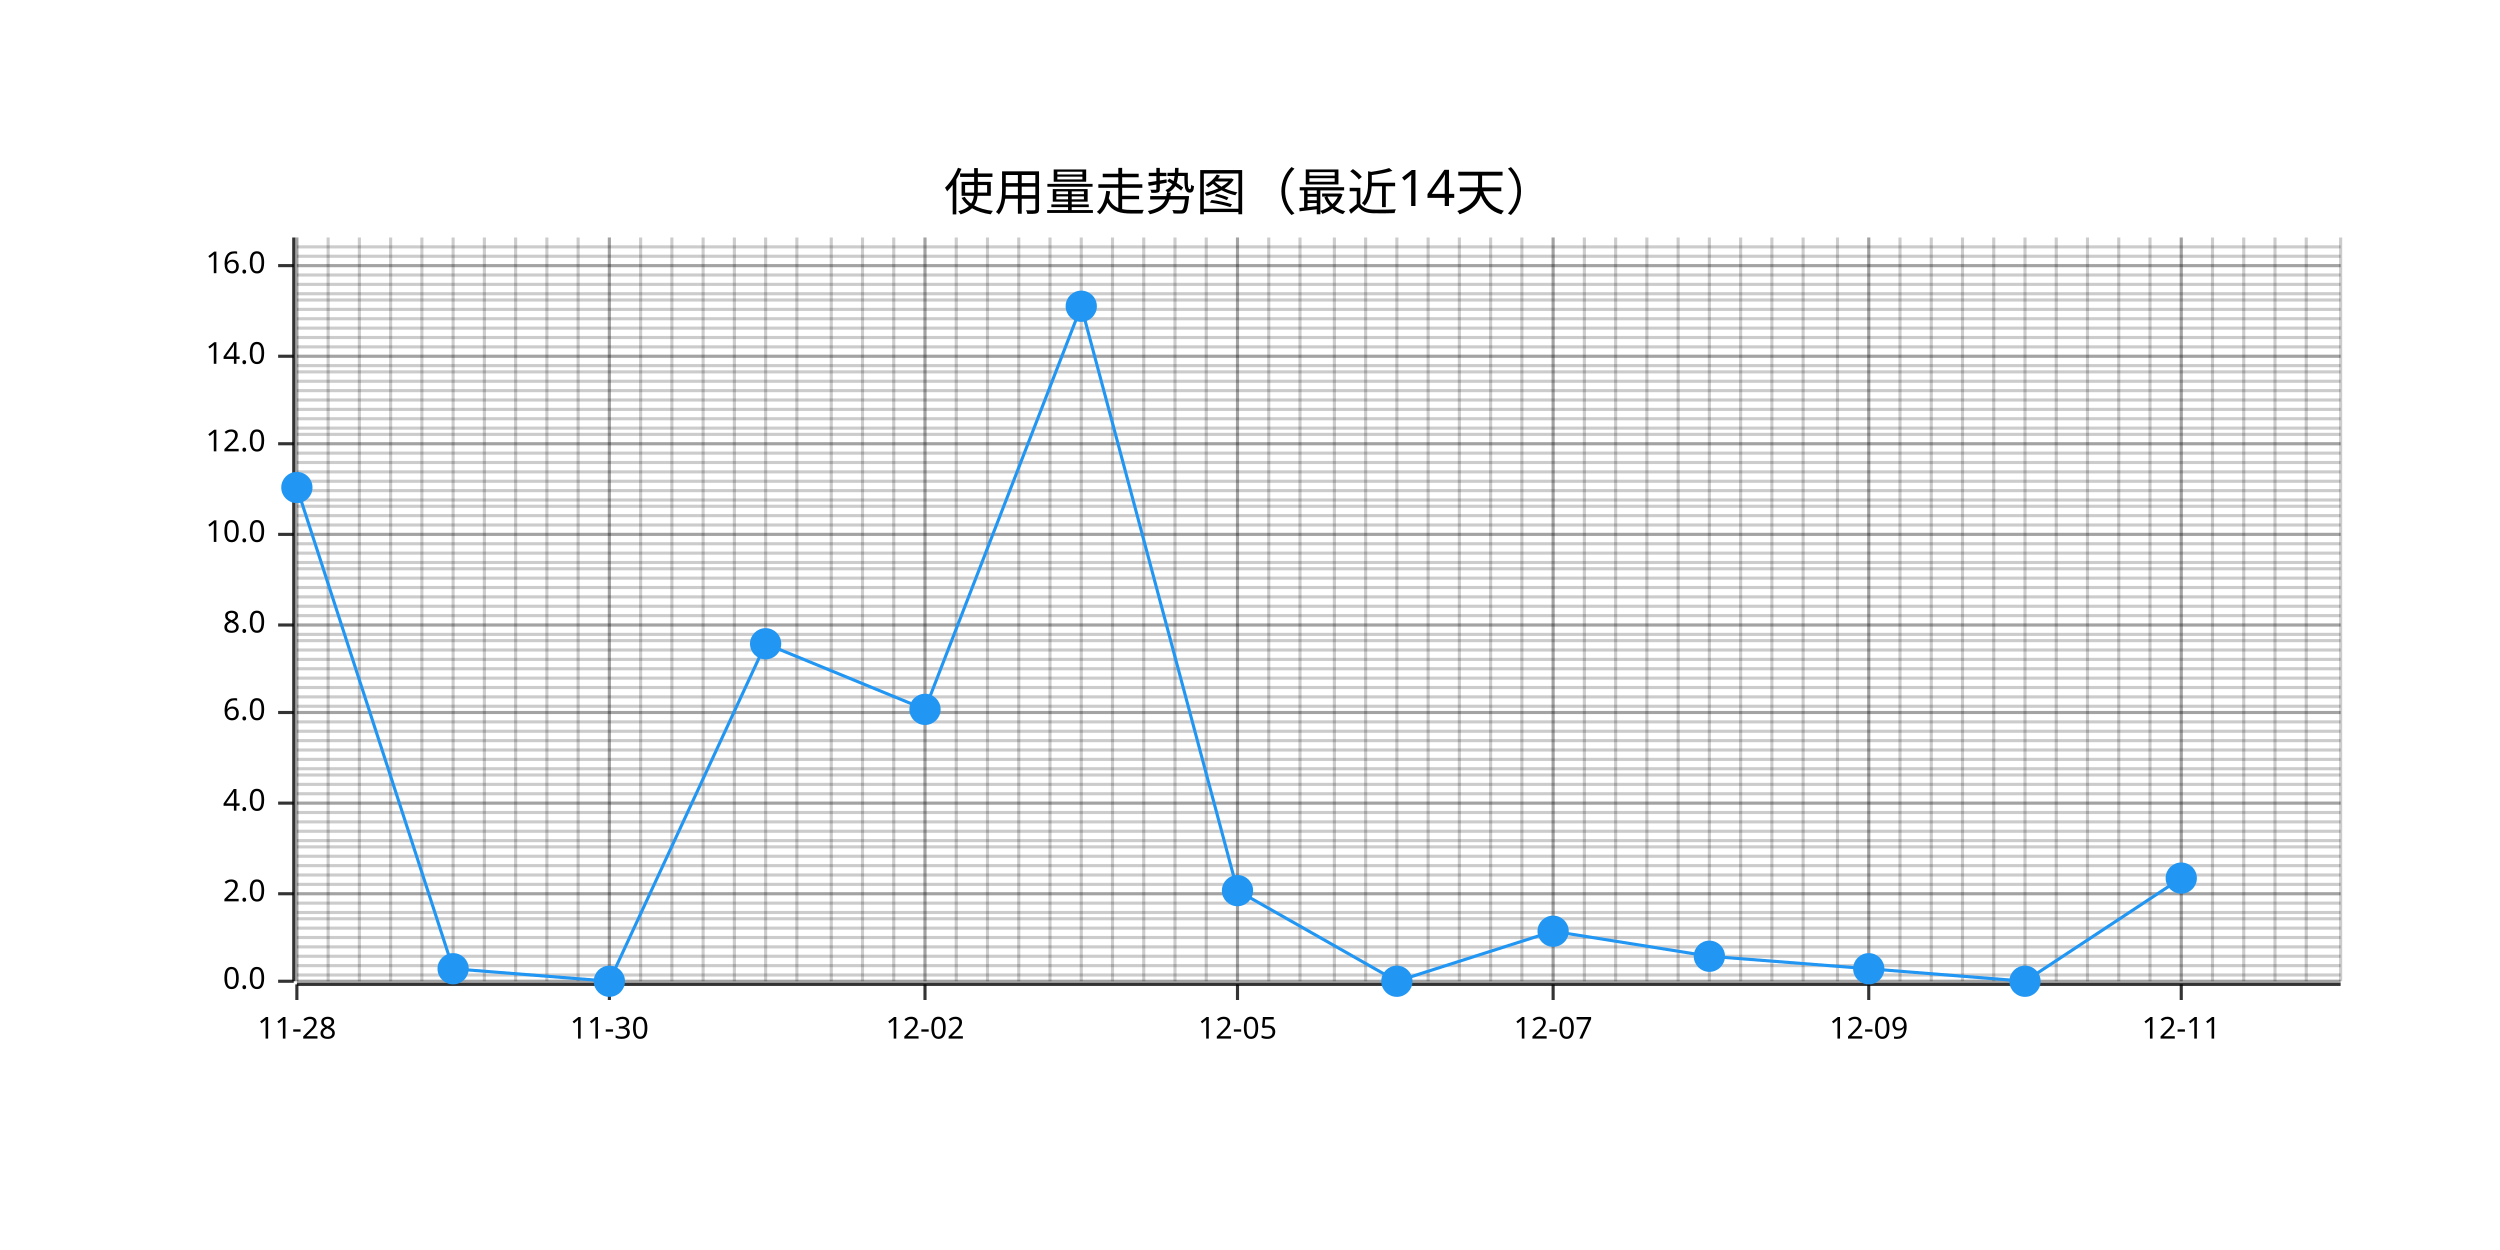
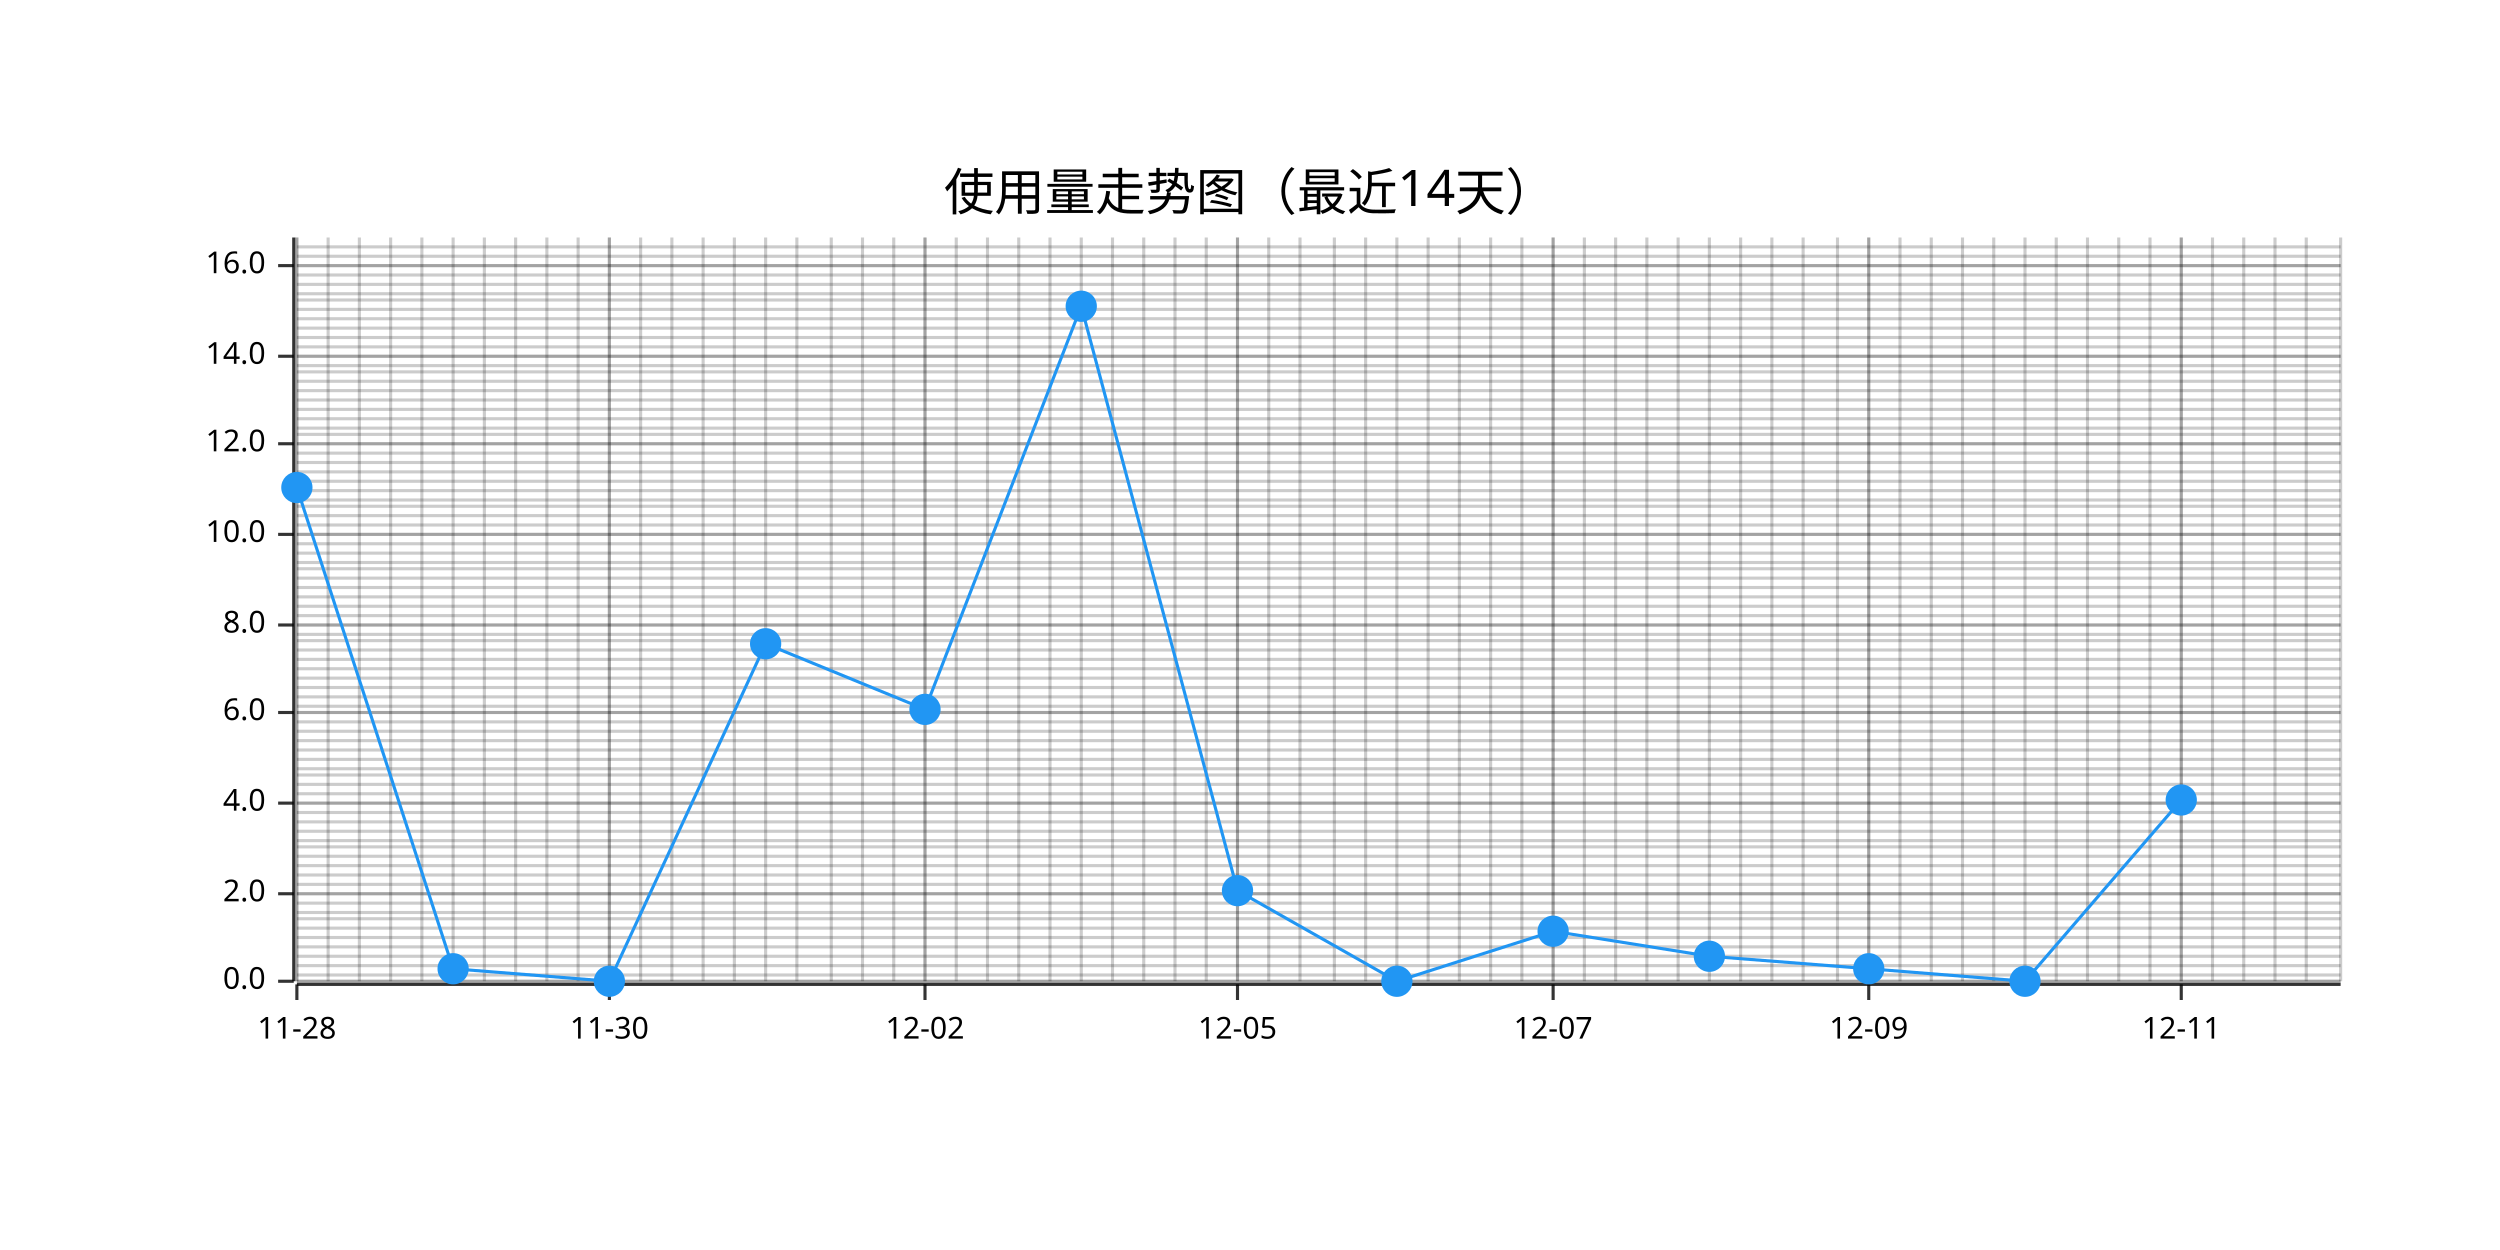
<svg xmlns="http://www.w3.org/2000/svg" width="800" height="400" viewBox="0 0 800 400">
  <rect x="0" y="0" width="800" height="400" opacity="1" fill="#FFFFFF" stroke="none" />
  <text x="400" y="55" dy="0.76em" text-anchor="middle" font-family="sans-serif" font-size="16.129" opacity="1" fill="#000000">
使用量走势图（最近14天）
</text>
  <line opacity="0.2" stroke="#000000" stroke-width="1" x1="95" y1="314" x2="95" y2="76" />
  <line opacity="0.2" stroke="#000000" stroke-width="1" x1="105" y1="314" x2="105" y2="76" />
  <line opacity="0.2" stroke="#000000" stroke-width="1" x1="115" y1="314" x2="115" y2="76" />
  <line opacity="0.2" stroke="#000000" stroke-width="1" x1="125" y1="314" x2="125" y2="76" />
  <line opacity="0.2" stroke="#000000" stroke-width="1" x1="135" y1="314" x2="135" y2="76" />
  <line opacity="0.2" stroke="#000000" stroke-width="1" x1="145" y1="314" x2="145" y2="76" />
  <line opacity="0.2" stroke="#000000" stroke-width="1" x1="155" y1="314" x2="155" y2="76" />
  <line opacity="0.2" stroke="#000000" stroke-width="1" x1="165" y1="314" x2="165" y2="76" />
  <line opacity="0.2" stroke="#000000" stroke-width="1" x1="175" y1="314" x2="175" y2="76" />
  <line opacity="0.2" stroke="#000000" stroke-width="1" x1="185" y1="314" x2="185" y2="76" />
  <line opacity="0.2" stroke="#000000" stroke-width="1" x1="195" y1="314" x2="195" y2="76" />
  <line opacity="0.2" stroke="#000000" stroke-width="1" x1="205" y1="314" x2="205" y2="76" />
  <line opacity="0.2" stroke="#000000" stroke-width="1" x1="215" y1="314" x2="215" y2="76" />
  <line opacity="0.2" stroke="#000000" stroke-width="1" x1="225" y1="314" x2="225" y2="76" />
  <line opacity="0.2" stroke="#000000" stroke-width="1" x1="235" y1="314" x2="235" y2="76" />
  <line opacity="0.2" stroke="#000000" stroke-width="1" x1="245" y1="314" x2="245" y2="76" />
  <line opacity="0.2" stroke="#000000" stroke-width="1" x1="255" y1="314" x2="255" y2="76" />
  <line opacity="0.2" stroke="#000000" stroke-width="1" x1="266" y1="314" x2="266" y2="76" />
  <line opacity="0.2" stroke="#000000" stroke-width="1" x1="276" y1="314" x2="276" y2="76" />
  <line opacity="0.2" stroke="#000000" stroke-width="1" x1="286" y1="314" x2="286" y2="76" />
  <line opacity="0.2" stroke="#000000" stroke-width="1" x1="296" y1="314" x2="296" y2="76" />
  <line opacity="0.2" stroke="#000000" stroke-width="1" x1="306" y1="314" x2="306" y2="76" />
  <line opacity="0.2" stroke="#000000" stroke-width="1" x1="316" y1="314" x2="316" y2="76" />
  <line opacity="0.2" stroke="#000000" stroke-width="1" x1="326" y1="314" x2="326" y2="76" />
  <line opacity="0.2" stroke="#000000" stroke-width="1" x1="336" y1="314" x2="336" y2="76" />
  <line opacity="0.2" stroke="#000000" stroke-width="1" x1="346" y1="314" x2="346" y2="76" />
  <line opacity="0.2" stroke="#000000" stroke-width="1" x1="356" y1="314" x2="356" y2="76" />
  <line opacity="0.2" stroke="#000000" stroke-width="1" x1="366" y1="314" x2="366" y2="76" />
  <line opacity="0.2" stroke="#000000" stroke-width="1" x1="376" y1="314" x2="376" y2="76" />
  <line opacity="0.2" stroke="#000000" stroke-width="1" x1="386" y1="314" x2="386" y2="76" />
  <line opacity="0.2" stroke="#000000" stroke-width="1" x1="396" y1="314" x2="396" y2="76" />
  <line opacity="0.2" stroke="#000000" stroke-width="1" x1="406" y1="314" x2="406" y2="76" />
  <line opacity="0.2" stroke="#000000" stroke-width="1" x1="416" y1="314" x2="416" y2="76" />
  <line opacity="0.2" stroke="#000000" stroke-width="1" x1="427" y1="314" x2="427" y2="76" />
  <line opacity="0.2" stroke="#000000" stroke-width="1" x1="437" y1="314" x2="437" y2="76" />
  <line opacity="0.2" stroke="#000000" stroke-width="1" x1="447" y1="314" x2="447" y2="76" />
  <line opacity="0.2" stroke="#000000" stroke-width="1" x1="457" y1="314" x2="457" y2="76" />
  <line opacity="0.2" stroke="#000000" stroke-width="1" x1="467" y1="314" x2="467" y2="76" />
  <line opacity="0.2" stroke="#000000" stroke-width="1" x1="477" y1="314" x2="477" y2="76" />
  <line opacity="0.2" stroke="#000000" stroke-width="1" x1="487" y1="314" x2="487" y2="76" />
  <line opacity="0.2" stroke="#000000" stroke-width="1" x1="497" y1="314" x2="497" y2="76" />
  <line opacity="0.2" stroke="#000000" stroke-width="1" x1="507" y1="314" x2="507" y2="76" />
  <line opacity="0.2" stroke="#000000" stroke-width="1" x1="517" y1="314" x2="517" y2="76" />
  <line opacity="0.2" stroke="#000000" stroke-width="1" x1="527" y1="314" x2="527" y2="76" />
  <line opacity="0.2" stroke="#000000" stroke-width="1" x1="537" y1="314" x2="537" y2="76" />
  <line opacity="0.2" stroke="#000000" stroke-width="1" x1="547" y1="314" x2="547" y2="76" />
  <line opacity="0.2" stroke="#000000" stroke-width="1" x1="557" y1="314" x2="557" y2="76" />
  <line opacity="0.2" stroke="#000000" stroke-width="1" x1="567" y1="314" x2="567" y2="76" />
  <line opacity="0.2" stroke="#000000" stroke-width="1" x1="577" y1="314" x2="577" y2="76" />
  <line opacity="0.2" stroke="#000000" stroke-width="1" x1="588" y1="314" x2="588" y2="76" />
  <line opacity="0.2" stroke="#000000" stroke-width="1" x1="598" y1="314" x2="598" y2="76" />
  <line opacity="0.2" stroke="#000000" stroke-width="1" x1="608" y1="314" x2="608" y2="76" />
  <line opacity="0.2" stroke="#000000" stroke-width="1" x1="618" y1="314" x2="618" y2="76" />
  <line opacity="0.2" stroke="#000000" stroke-width="1" x1="628" y1="314" x2="628" y2="76" />
  <line opacity="0.2" stroke="#000000" stroke-width="1" x1="638" y1="314" x2="638" y2="76" />
  <line opacity="0.2" stroke="#000000" stroke-width="1" x1="648" y1="314" x2="648" y2="76" />
  <line opacity="0.2" stroke="#000000" stroke-width="1" x1="658" y1="314" x2="658" y2="76" />
  <line opacity="0.2" stroke="#000000" stroke-width="1" x1="668" y1="314" x2="668" y2="76" />
  <line opacity="0.2" stroke="#000000" stroke-width="1" x1="678" y1="314" x2="678" y2="76" />
  <line opacity="0.2" stroke="#000000" stroke-width="1" x1="688" y1="314" x2="688" y2="76" />
  <line opacity="0.2" stroke="#000000" stroke-width="1" x1="698" y1="314" x2="698" y2="76" />
  <line opacity="0.2" stroke="#000000" stroke-width="1" x1="708" y1="314" x2="708" y2="76" />
  <line opacity="0.2" stroke="#000000" stroke-width="1" x1="718" y1="314" x2="718" y2="76" />
  <line opacity="0.2" stroke="#000000" stroke-width="1" x1="728" y1="314" x2="728" y2="76" />
  <line opacity="0.2" stroke="#000000" stroke-width="1" x1="738" y1="314" x2="738" y2="76" />
  <line opacity="0.2" stroke="#000000" stroke-width="1" x1="749" y1="314" x2="749" y2="76" />
  <line opacity="0.2" stroke="#000000" stroke-width="1" x1="95" y1="314" x2="749" y2="314" />
  <line opacity="0.2" stroke="#000000" stroke-width="1" x1="95" y1="312" x2="749" y2="312" />
  <line opacity="0.2" stroke="#000000" stroke-width="1" x1="95" y1="309" x2="749" y2="309" />
  <line opacity="0.2" stroke="#000000" stroke-width="1" x1="95" y1="306" x2="749" y2="306" />
  <line opacity="0.2" stroke="#000000" stroke-width="1" x1="95" y1="303" x2="749" y2="303" />
  <line opacity="0.2" stroke="#000000" stroke-width="1" x1="95" y1="300" x2="749" y2="300" />
  <line opacity="0.2" stroke="#000000" stroke-width="1" x1="95" y1="297" x2="749" y2="297" />
  <line opacity="0.2" stroke="#000000" stroke-width="1" x1="95" y1="294" x2="749" y2="294" />
  <line opacity="0.2" stroke="#000000" stroke-width="1" x1="95" y1="292" x2="749" y2="292" />
  <line opacity="0.2" stroke="#000000" stroke-width="1" x1="95" y1="289" x2="749" y2="289" />
  <line opacity="0.2" stroke="#000000" stroke-width="1" x1="95" y1="286" x2="749" y2="286" />
  <line opacity="0.2" stroke="#000000" stroke-width="1" x1="95" y1="283" x2="749" y2="283" />
  <line opacity="0.2" stroke="#000000" stroke-width="1" x1="95" y1="280" x2="749" y2="280" />
  <line opacity="0.2" stroke="#000000" stroke-width="1" x1="95" y1="277" x2="749" y2="277" />
  <line opacity="0.2" stroke="#000000" stroke-width="1" x1="95" y1="274" x2="749" y2="274" />
  <line opacity="0.2" stroke="#000000" stroke-width="1" x1="95" y1="271" x2="749" y2="271" />
  <line opacity="0.2" stroke="#000000" stroke-width="1" x1="95" y1="269" x2="749" y2="269" />
  <line opacity="0.2" stroke="#000000" stroke-width="1" x1="95" y1="266" x2="749" y2="266" />
  <line opacity="0.2" stroke="#000000" stroke-width="1" x1="95" y1="263" x2="749" y2="263" />
  <line opacity="0.2" stroke="#000000" stroke-width="1" x1="95" y1="260" x2="749" y2="260" />
  <line opacity="0.2" stroke="#000000" stroke-width="1" x1="95" y1="257" x2="749" y2="257" />
  <line opacity="0.2" stroke="#000000" stroke-width="1" x1="95" y1="254" x2="749" y2="254" />
  <line opacity="0.2" stroke="#000000" stroke-width="1" x1="95" y1="251" x2="749" y2="251" />
  <line opacity="0.2" stroke="#000000" stroke-width="1" x1="95" y1="248" x2="749" y2="248" />
  <line opacity="0.2" stroke="#000000" stroke-width="1" x1="95" y1="246" x2="749" y2="246" />
  <line opacity="0.2" stroke="#000000" stroke-width="1" x1="95" y1="243" x2="749" y2="243" />
  <line opacity="0.2" stroke="#000000" stroke-width="1" x1="95" y1="240" x2="749" y2="240" />
  <line opacity="0.2" stroke="#000000" stroke-width="1" x1="95" y1="237" x2="749" y2="237" />
  <line opacity="0.2" stroke="#000000" stroke-width="1" x1="95" y1="234" x2="749" y2="234" />
  <line opacity="0.2" stroke="#000000" stroke-width="1" x1="95" y1="231" x2="749" y2="231" />
  <line opacity="0.2" stroke="#000000" stroke-width="1" x1="95" y1="228" x2="749" y2="228" />
  <line opacity="0.2" stroke="#000000" stroke-width="1" x1="95" y1="226" x2="749" y2="226" />
  <line opacity="0.2" stroke="#000000" stroke-width="1" x1="95" y1="223" x2="749" y2="223" />
  <line opacity="0.2" stroke="#000000" stroke-width="1" x1="95" y1="220" x2="749" y2="220" />
  <line opacity="0.2" stroke="#000000" stroke-width="1" x1="95" y1="217" x2="749" y2="217" />
  <line opacity="0.2" stroke="#000000" stroke-width="1" x1="95" y1="214" x2="749" y2="214" />
  <line opacity="0.2" stroke="#000000" stroke-width="1" x1="95" y1="211" x2="749" y2="211" />
  <line opacity="0.2" stroke="#000000" stroke-width="1" x1="95" y1="208" x2="749" y2="208" />
  <line opacity="0.2" stroke="#000000" stroke-width="1" x1="95" y1="205" x2="749" y2="205" />
  <line opacity="0.2" stroke="#000000" stroke-width="1" x1="95" y1="203" x2="749" y2="203" />
  <line opacity="0.2" stroke="#000000" stroke-width="1" x1="95" y1="200" x2="749" y2="200" />
  <line opacity="0.2" stroke="#000000" stroke-width="1" x1="95" y1="197" x2="749" y2="197" />
  <line opacity="0.2" stroke="#000000" stroke-width="1" x1="95" y1="194" x2="749" y2="194" />
  <line opacity="0.2" stroke="#000000" stroke-width="1" x1="95" y1="191" x2="749" y2="191" />
  <line opacity="0.2" stroke="#000000" stroke-width="1" x1="95" y1="188" x2="749" y2="188" />
  <line opacity="0.2" stroke="#000000" stroke-width="1" x1="95" y1="185" x2="749" y2="185" />
  <line opacity="0.2" stroke="#000000" stroke-width="1" x1="95" y1="182" x2="749" y2="182" />
  <line opacity="0.2" stroke="#000000" stroke-width="1" x1="95" y1="180" x2="749" y2="180" />
  <line opacity="0.2" stroke="#000000" stroke-width="1" x1="95" y1="177" x2="749" y2="177" />
  <line opacity="0.2" stroke="#000000" stroke-width="1" x1="95" y1="174" x2="749" y2="174" />
  <line opacity="0.2" stroke="#000000" stroke-width="1" x1="95" y1="171" x2="749" y2="171" />
  <line opacity="0.2" stroke="#000000" stroke-width="1" x1="95" y1="168" x2="749" y2="168" />
  <line opacity="0.2" stroke="#000000" stroke-width="1" x1="95" y1="165" x2="749" y2="165" />
  <line opacity="0.2" stroke="#000000" stroke-width="1" x1="95" y1="162" x2="749" y2="162" />
  <line opacity="0.2" stroke="#000000" stroke-width="1" x1="95" y1="160" x2="749" y2="160" />
  <line opacity="0.2" stroke="#000000" stroke-width="1" x1="95" y1="157" x2="749" y2="157" />
  <line opacity="0.2" stroke="#000000" stroke-width="1" x1="95" y1="154" x2="749" y2="154" />
  <line opacity="0.2" stroke="#000000" stroke-width="1" x1="95" y1="151" x2="749" y2="151" />
  <line opacity="0.2" stroke="#000000" stroke-width="1" x1="95" y1="148" x2="749" y2="148" />
  <line opacity="0.2" stroke="#000000" stroke-width="1" x1="95" y1="145" x2="749" y2="145" />
  <line opacity="0.2" stroke="#000000" stroke-width="1" x1="95" y1="142" x2="749" y2="142" />
  <line opacity="0.2" stroke="#000000" stroke-width="1" x1="95" y1="139" x2="749" y2="139" />
  <line opacity="0.2" stroke="#000000" stroke-width="1" x1="95" y1="137" x2="749" y2="137" />
  <line opacity="0.2" stroke="#000000" stroke-width="1" x1="95" y1="134" x2="749" y2="134" />
  <line opacity="0.2" stroke="#000000" stroke-width="1" x1="95" y1="131" x2="749" y2="131" />
  <line opacity="0.2" stroke="#000000" stroke-width="1" x1="95" y1="128" x2="749" y2="128" />
  <line opacity="0.2" stroke="#000000" stroke-width="1" x1="95" y1="125" x2="749" y2="125" />
  <line opacity="0.2" stroke="#000000" stroke-width="1" x1="95" y1="122" x2="749" y2="122" />
  <line opacity="0.2" stroke="#000000" stroke-width="1" x1="95" y1="119" x2="749" y2="119" />
  <line opacity="0.2" stroke="#000000" stroke-width="1" x1="95" y1="117" x2="749" y2="117" />
  <line opacity="0.2" stroke="#000000" stroke-width="1" x1="95" y1="114" x2="749" y2="114" />
  <line opacity="0.2" stroke="#000000" stroke-width="1" x1="95" y1="111" x2="749" y2="111" />
  <line opacity="0.2" stroke="#000000" stroke-width="1" x1="95" y1="108" x2="749" y2="108" />
  <line opacity="0.2" stroke="#000000" stroke-width="1" x1="95" y1="105" x2="749" y2="105" />
  <line opacity="0.2" stroke="#000000" stroke-width="1" x1="95" y1="102" x2="749" y2="102" />
  <line opacity="0.2" stroke="#000000" stroke-width="1" x1="95" y1="99" x2="749" y2="99" />
  <line opacity="0.2" stroke="#000000" stroke-width="1" x1="95" y1="96" x2="749" y2="96" />
  <line opacity="0.2" stroke="#000000" stroke-width="1" x1="95" y1="94" x2="749" y2="94" />
  <line opacity="0.2" stroke="#000000" stroke-width="1" x1="95" y1="91" x2="749" y2="91" />
  <line opacity="0.2" stroke="#000000" stroke-width="1" x1="95" y1="88" x2="749" y2="88" />
  <line opacity="0.2" stroke="#000000" stroke-width="1" x1="95" y1="85" x2="749" y2="85" />
  <line opacity="0.2" stroke="#000000" stroke-width="1" x1="95" y1="82" x2="749" y2="82" />
  <line opacity="0.2" stroke="#000000" stroke-width="1" x1="95" y1="79" x2="749" y2="79" />
  <line opacity="0.2" stroke="#000000" stroke-width="1" x1="95" y1="314" x2="95" y2="76" />
  <line opacity="0.2" stroke="#000000" stroke-width="1" x1="195" y1="314" x2="195" y2="76" />
  <line opacity="0.2" stroke="#000000" stroke-width="1" x1="296" y1="314" x2="296" y2="76" />
  <line opacity="0.2" stroke="#000000" stroke-width="1" x1="396" y1="314" x2="396" y2="76" />
  <line opacity="0.2" stroke="#000000" stroke-width="1" x1="497" y1="314" x2="497" y2="76" />
  <line opacity="0.2" stroke="#000000" stroke-width="1" x1="598" y1="314" x2="598" y2="76" />
  <line opacity="0.2" stroke="#000000" stroke-width="1" x1="698" y1="314" x2="698" y2="76" />
  <line opacity="0.2" stroke="#000000" stroke-width="1" x1="95" y1="314" x2="749" y2="314" />
  <line opacity="0.2" stroke="#000000" stroke-width="1" x1="95" y1="286" x2="749" y2="286" />
  <line opacity="0.2" stroke="#000000" stroke-width="1" x1="95" y1="257" x2="749" y2="257" />
  <line opacity="0.2" stroke="#000000" stroke-width="1" x1="95" y1="228" x2="749" y2="228" />
  <line opacity="0.2" stroke="#000000" stroke-width="1" x1="95" y1="200" x2="749" y2="200" />
  <line opacity="0.2" stroke="#000000" stroke-width="1" x1="95" y1="171" x2="749" y2="171" />
  <line opacity="0.2" stroke="#000000" stroke-width="1" x1="95" y1="142" x2="749" y2="142" />
  <line opacity="0.2" stroke="#000000" stroke-width="1" x1="95" y1="114" x2="749" y2="114" />
  <line opacity="0.2" stroke="#000000" stroke-width="1" x1="95" y1="85" x2="749" y2="85" />
  <polyline fill="none" opacity="0.8" stroke="#000000" stroke-width="1" points="94,76 94,314 " />
  <text x="85" y="314" dy="0.5ex" text-anchor="end" font-family="sans-serif" font-size="9.677" opacity="1" fill="#000000">
0.0
</text>
  <polyline fill="none" opacity="0.8" stroke="#000000" stroke-width="1" points="89,314 94,314 " />
  <text x="85" y="286" dy="0.5ex" text-anchor="end" font-family="sans-serif" font-size="9.677" opacity="1" fill="#000000">
2.0
</text>
  <polyline fill="none" opacity="0.8" stroke="#000000" stroke-width="1" points="89,286 94,286 " />
  <text x="85" y="257" dy="0.5ex" text-anchor="end" font-family="sans-serif" font-size="9.677" opacity="1" fill="#000000">
4.0
</text>
  <polyline fill="none" opacity="0.8" stroke="#000000" stroke-width="1" points="89,257 94,257 " />
  <text x="85" y="228" dy="0.5ex" text-anchor="end" font-family="sans-serif" font-size="9.677" opacity="1" fill="#000000">
6.0
</text>
  <polyline fill="none" opacity="0.8" stroke="#000000" stroke-width="1" points="89,228 94,228 " />
  <text x="85" y="200" dy="0.5ex" text-anchor="end" font-family="sans-serif" font-size="9.677" opacity="1" fill="#000000">
8.0
</text>
  <polyline fill="none" opacity="0.8" stroke="#000000" stroke-width="1" points="89,200 94,200 " />
  <text x="85" y="171" dy="0.5ex" text-anchor="end" font-family="sans-serif" font-size="9.677" opacity="1" fill="#000000">
10.0
</text>
  <polyline fill="none" opacity="0.8" stroke="#000000" stroke-width="1" points="89,171 94,171 " />
  <text x="85" y="142" dy="0.5ex" text-anchor="end" font-family="sans-serif" font-size="9.677" opacity="1" fill="#000000">
12.0
</text>
  <polyline fill="none" opacity="0.8" stroke="#000000" stroke-width="1" points="89,142 94,142 " />
  <text x="85" y="114" dy="0.5ex" text-anchor="end" font-family="sans-serif" font-size="9.677" opacity="1" fill="#000000">
14.0
</text>
  <polyline fill="none" opacity="0.8" stroke="#000000" stroke-width="1" points="89,114 94,114 " />
  <text x="85" y="85" dy="0.5ex" text-anchor="end" font-family="sans-serif" font-size="9.677" opacity="1" fill="#000000">
16.0
</text>
  <polyline fill="none" opacity="0.8" stroke="#000000" stroke-width="1" points="89,85 94,85 " />
  <polyline fill="none" opacity="0.8" stroke="#000000" stroke-width="1" points="95,315 749,315 " />
  <text x="95" y="325" dy="0.76em" text-anchor="middle" font-family="sans-serif" font-size="9.677" opacity="1" fill="#000000">
11-28
</text>
  <polyline fill="none" opacity="0.8" stroke="#000000" stroke-width="1" points="95,315 95,320 " />
  <text x="195" y="325" dy="0.76em" text-anchor="middle" font-family="sans-serif" font-size="9.677" opacity="1" fill="#000000">
11-30
</text>
  <polyline fill="none" opacity="0.8" stroke="#000000" stroke-width="1" points="195,315 195,320 " />
  <text x="296" y="325" dy="0.76em" text-anchor="middle" font-family="sans-serif" font-size="9.677" opacity="1" fill="#000000">
12-02
</text>
  <polyline fill="none" opacity="0.8" stroke="#000000" stroke-width="1" points="296,315 296,320 " />
  <text x="396" y="325" dy="0.76em" text-anchor="middle" font-family="sans-serif" font-size="9.677" opacity="1" fill="#000000">
12-05
</text>
  <polyline fill="none" opacity="0.8" stroke="#000000" stroke-width="1" points="396,315 396,320 " />
  <text x="497" y="325" dy="0.76em" text-anchor="middle" font-family="sans-serif" font-size="9.677" opacity="1" fill="#000000">
12-07
</text>
  <polyline fill="none" opacity="0.8" stroke="#000000" stroke-width="1" points="497,315 497,320 " />
  <text x="598" y="325" dy="0.76em" text-anchor="middle" font-family="sans-serif" font-size="9.677" opacity="1" fill="#000000">
12-09
</text>
  <polyline fill="none" opacity="0.8" stroke="#000000" stroke-width="1" points="598,315 598,320 " />
  <text x="698" y="325" dy="0.76em" text-anchor="middle" font-family="sans-serif" font-size="9.677" opacity="1" fill="#000000">
12-11
</text>
  <polyline fill="none" opacity="0.8" stroke="#000000" stroke-width="1" points="698,315 698,320 " />
-   <polyline fill="none" opacity="1" stroke="#2196F3" stroke-width="1" points="95,156 145,310 195,314 245,206 296,227 346,98 396,285 447,314 497,298 547,306 598,310 648,314 698,281 " />
+   <polyline fill="none" opacity="1" stroke="#2196F3" stroke-width="1" points="95,156 145,310 195,314 245,206 296,227 346,98 396,285 447,314 497,298 547,306 598,310 648,314 698,256 " />
  <circle cx="95" cy="156" r="5" opacity="1" fill="#2196F3" stroke="none" stroke-width="1" />
  <circle cx="145" cy="310" r="5" opacity="1" fill="#2196F3" stroke="none" stroke-width="1" />
  <circle cx="195" cy="314" r="5" opacity="1" fill="#2196F3" stroke="none" stroke-width="1" />
  <circle cx="245" cy="206" r="5" opacity="1" fill="#2196F3" stroke="none" stroke-width="1" />
  <circle cx="296" cy="227" r="5" opacity="1" fill="#2196F3" stroke="none" stroke-width="1" />
  <circle cx="346" cy="98" r="5" opacity="1" fill="#2196F3" stroke="none" stroke-width="1" />
  <circle cx="396" cy="285" r="5" opacity="1" fill="#2196F3" stroke="none" stroke-width="1" />
  <circle cx="447" cy="314" r="5" opacity="1" fill="#2196F3" stroke="none" stroke-width="1" />
  <circle cx="497" cy="298" r="5" opacity="1" fill="#2196F3" stroke="none" stroke-width="1" />
  <circle cx="547" cy="306" r="5" opacity="1" fill="#2196F3" stroke="none" stroke-width="1" />
  <circle cx="598" cy="310" r="5" opacity="1" fill="#2196F3" stroke="none" stroke-width="1" />
  <circle cx="648" cy="314" r="5" opacity="1" fill="#2196F3" stroke="none" stroke-width="1" />
-   <circle cx="698" cy="281" r="5" opacity="1" fill="#2196F3" stroke="none" stroke-width="1" />
+   <circle cx="698" cy="256" r="5" opacity="1" fill="#2196F3" stroke="none" stroke-width="1" />
</svg>
